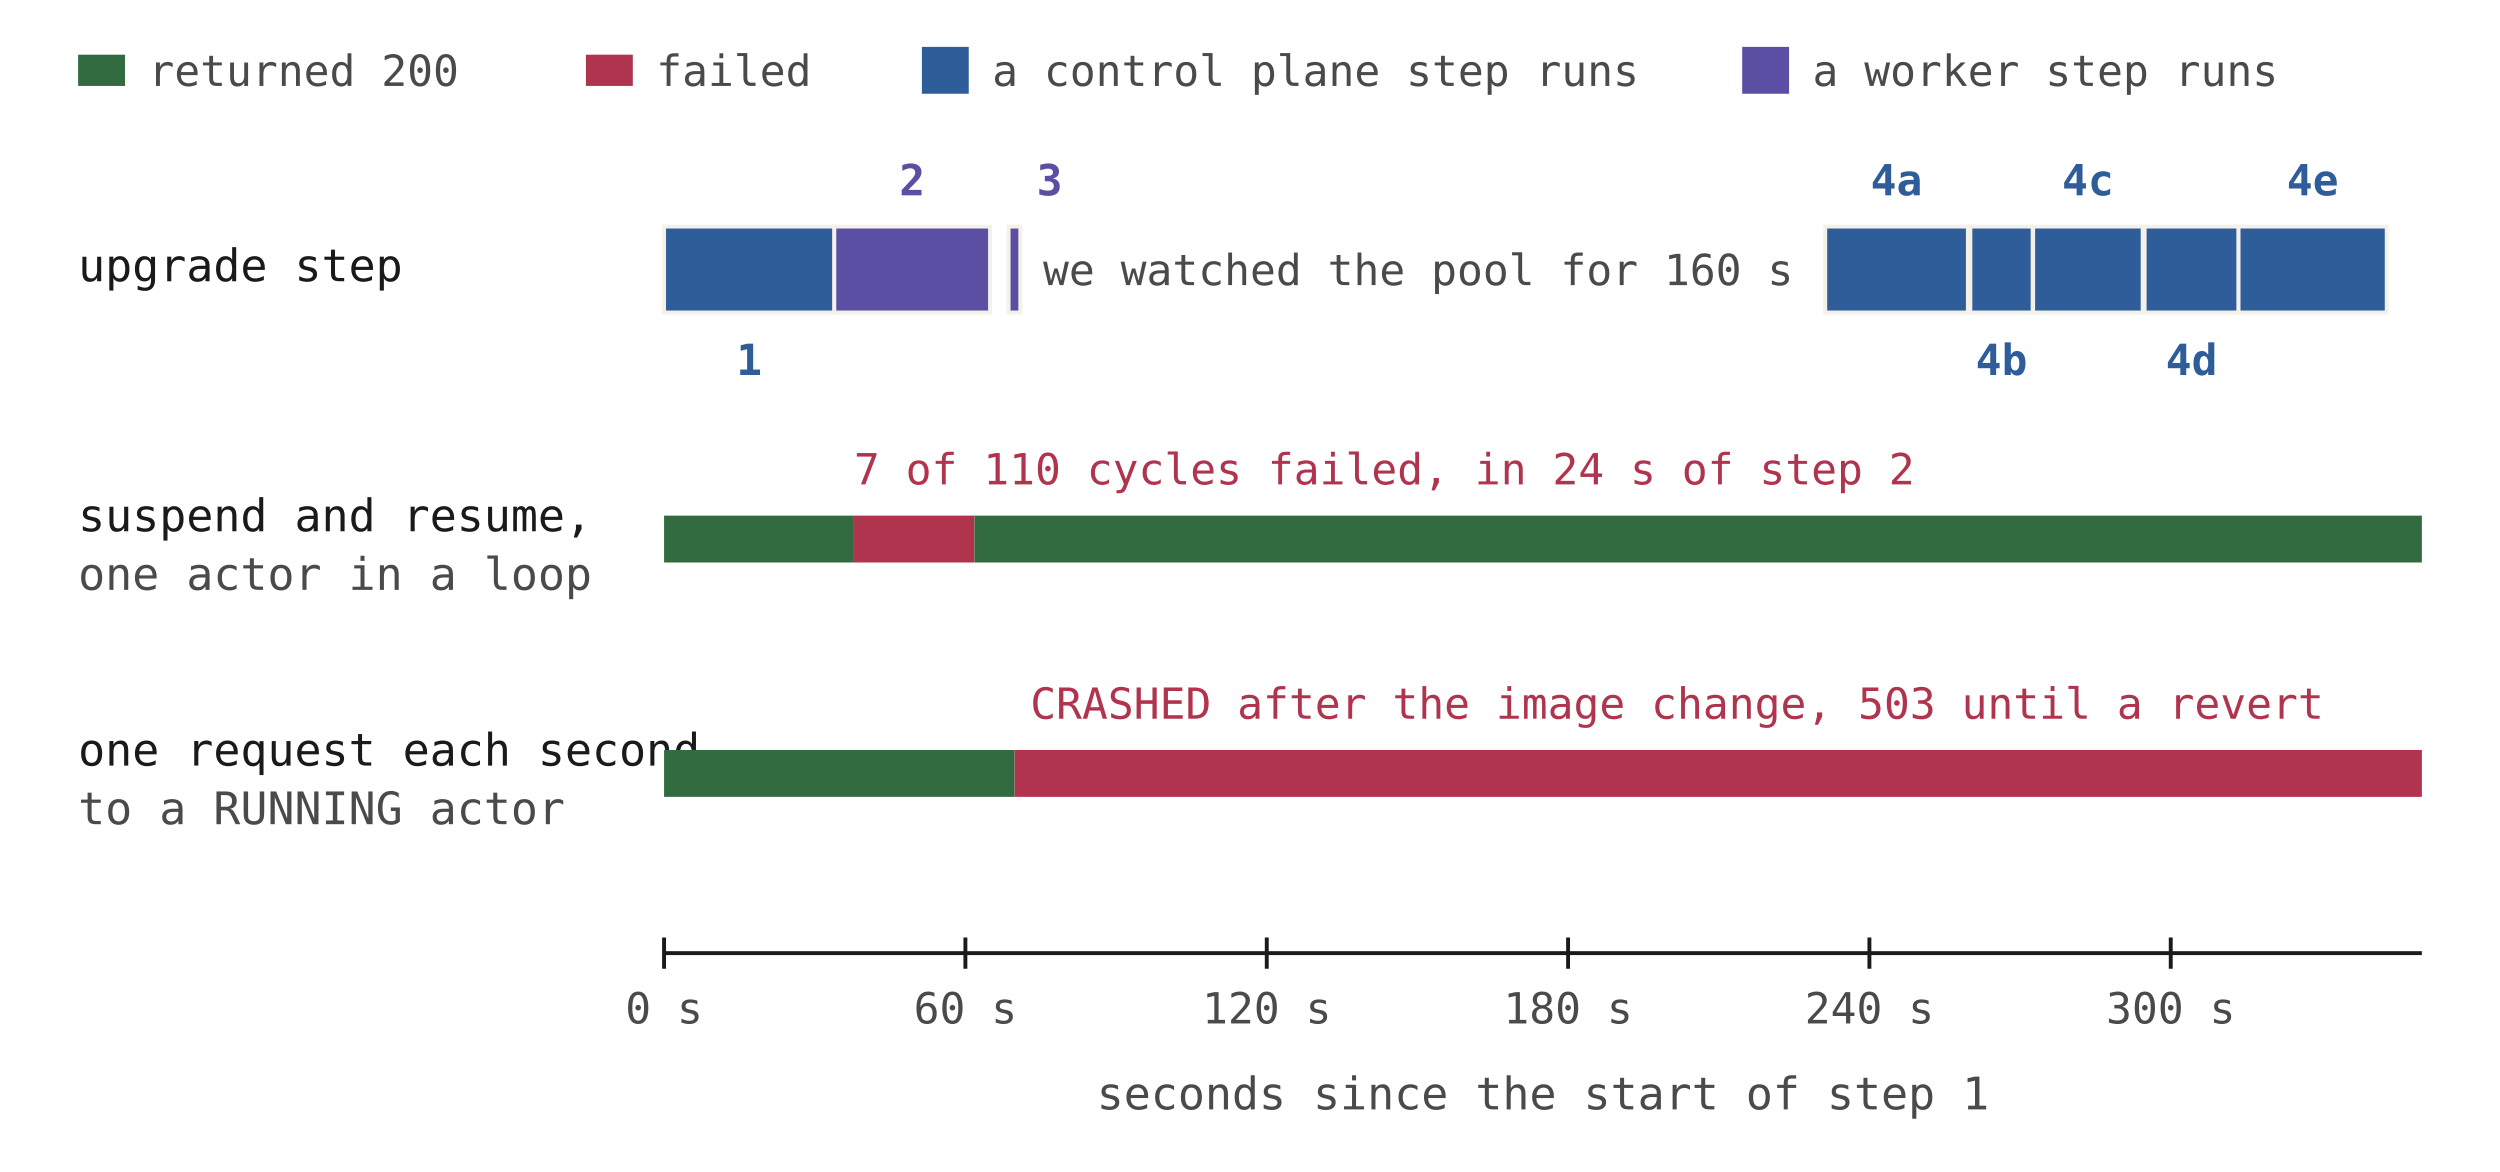
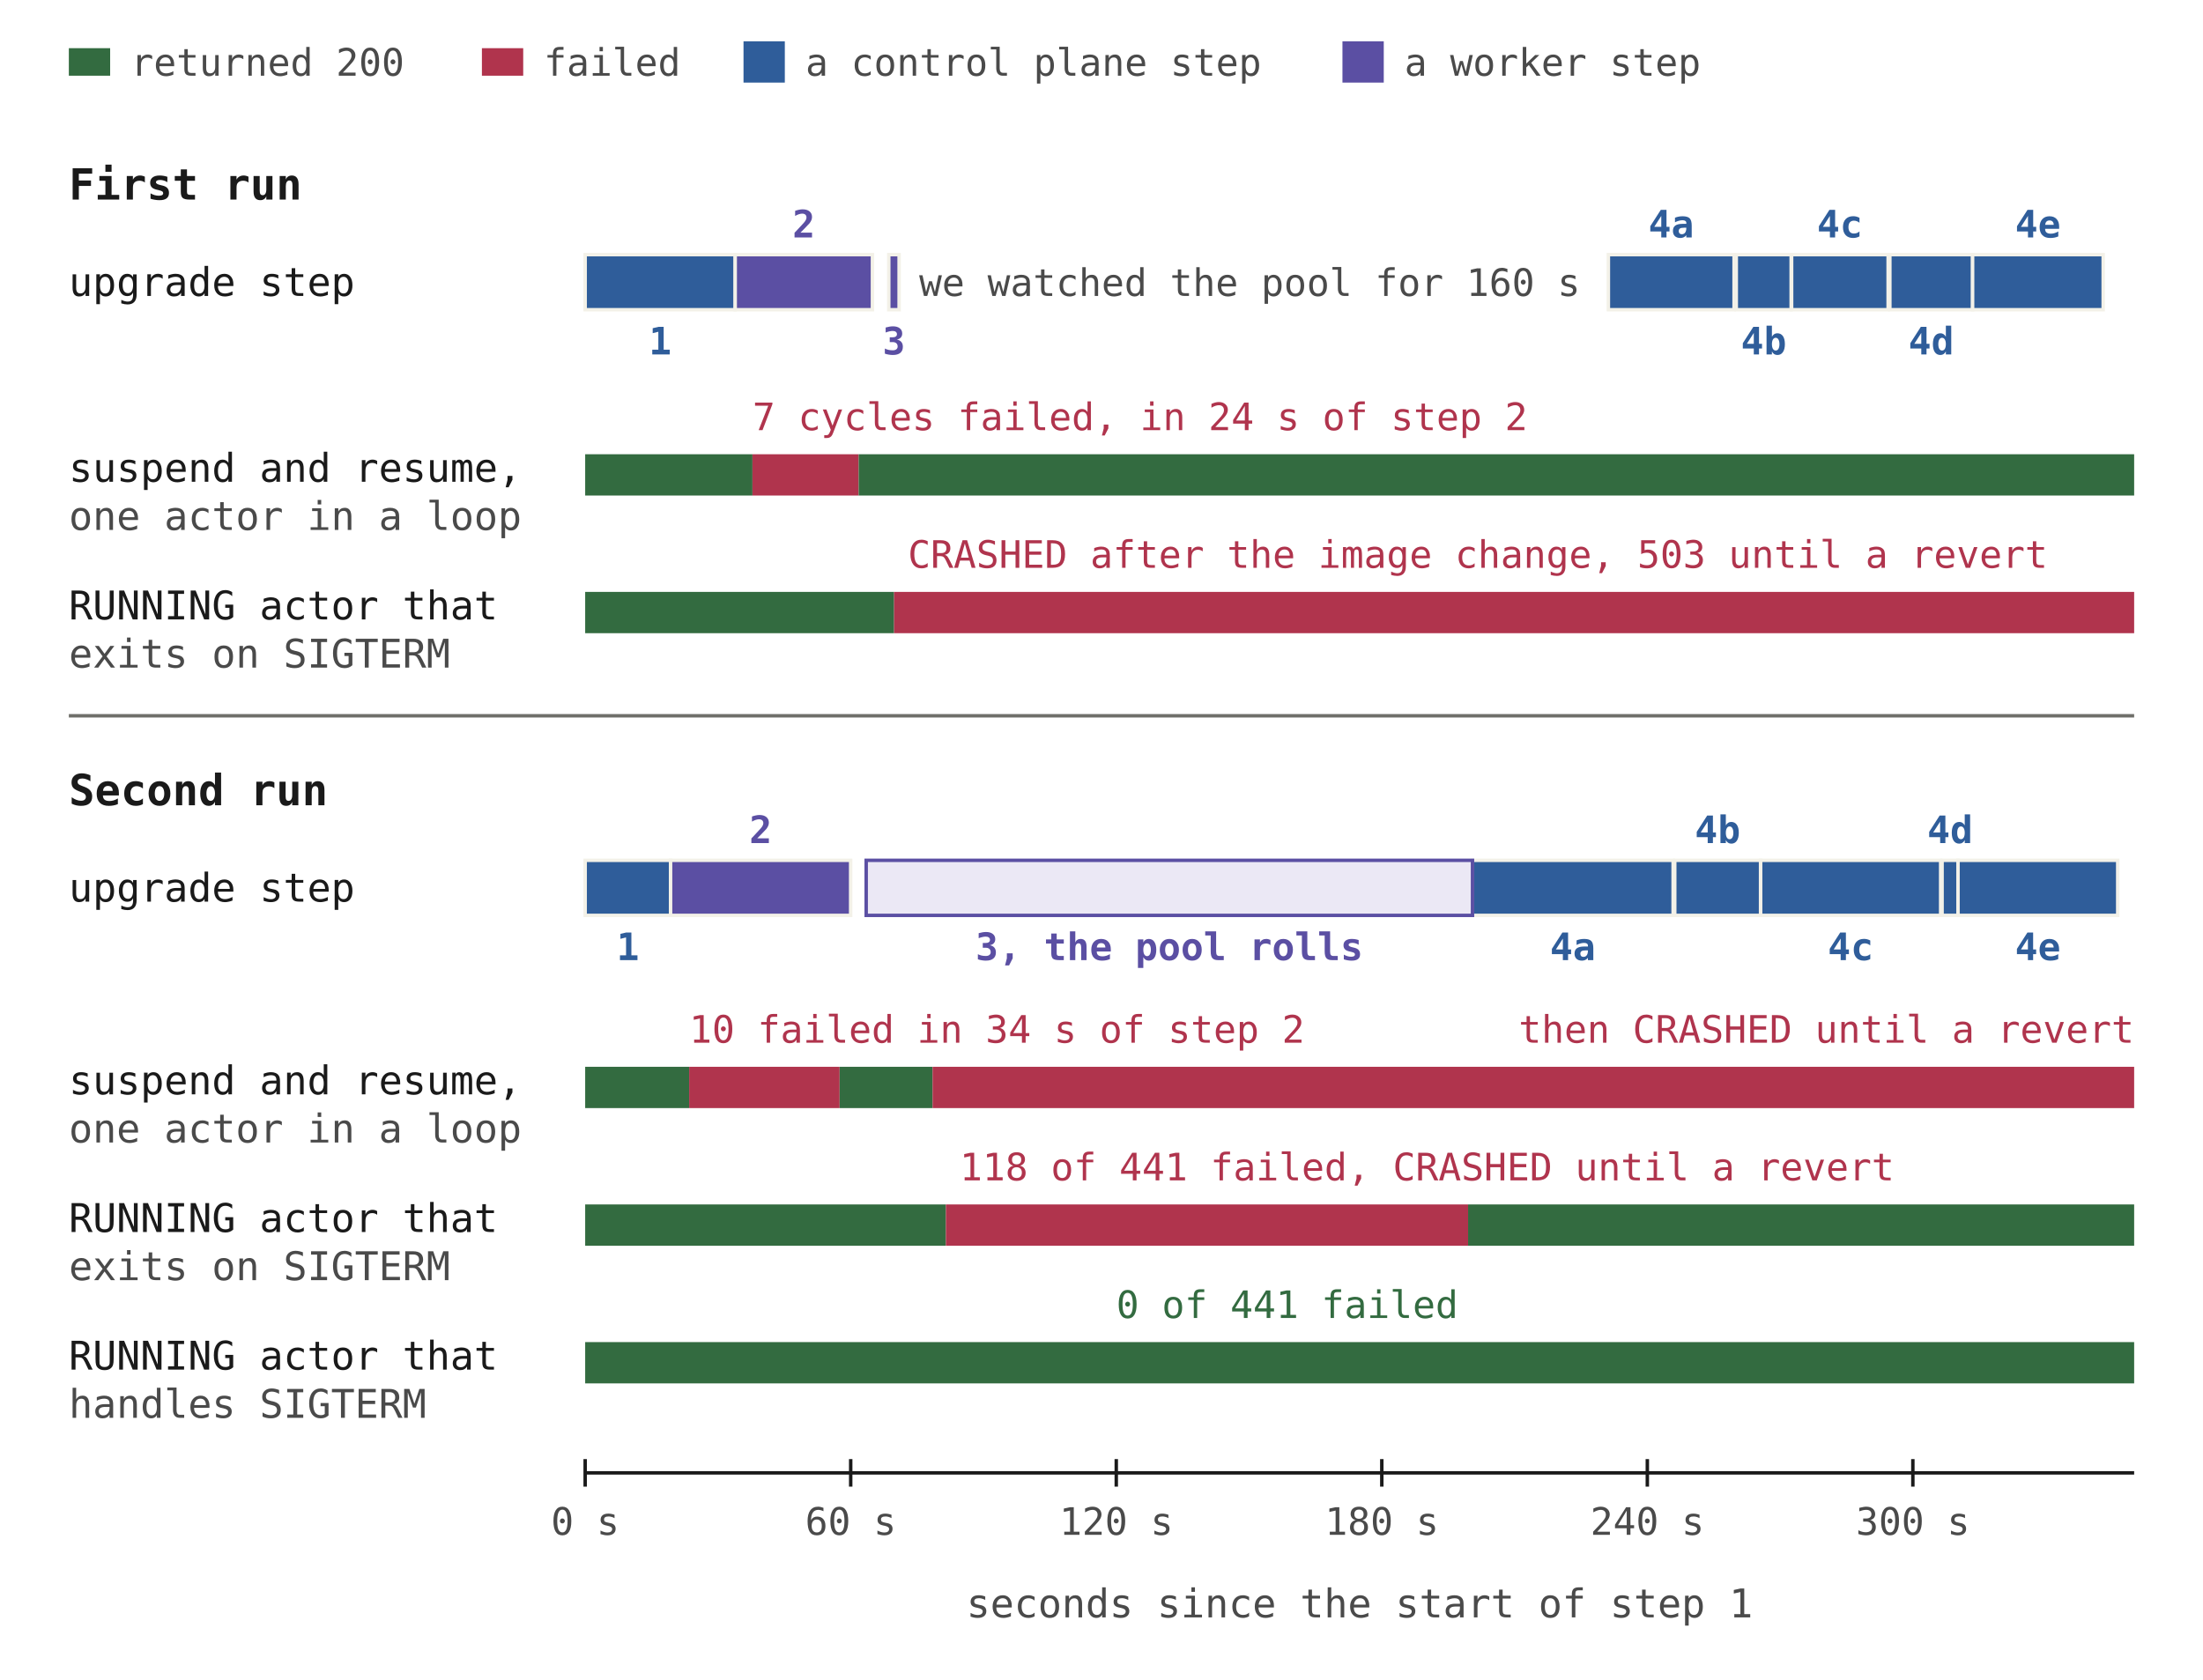
- <svg xmlns="http://www.w3.org/2000/svg" viewBox="0 0 640 300" role="img" aria-labelledby="fig-8-4b-title fig-8-4b-desc" font-family="JetBrains Mono, ui-monospace, monospace">
+ <svg xmlns="http://www.w3.org/2000/svg" viewBox="0 0 640 488" role="img" aria-labelledby="fig-8-4b-title fig-8-4b-desc" font-family="JetBrains Mono, ui-monospace, monospace">
  <rect x="20" y="14" width="12" height="8" fill="var(--m-green-ink, #336b40)" />
  <text x="38" y="22" font-size="11" fill="var(--m-ink-soft, #4a4a4a)">returned 200</text>
-   <rect x="150" y="14" width="12" height="8" fill="var(--m-rose-ink, #b0344d)" />
-   <text x="168" y="22" font-size="11" fill="var(--m-ink-soft, #4a4a4a)">failed</text>
-   <rect x="236" y="12" width="12" height="12" fill="var(--m-blue-ink, #2f5d9a)" />
-   <text x="254" y="22" font-size="11" fill="var(--m-ink-soft, #4a4a4a)">a control plane step runs</text>
-   <rect x="446" y="12" width="12" height="12" fill="var(--m-violet-ink, #5b4fa3)" />
-   <text x="464" y="22" font-size="11" fill="var(--m-ink-soft, #4a4a4a)">a worker step runs</text>
-   <text x="20" y="72" font-size="11.5" class="m-serif" fill="var(--m-ink, #1a1a1a)">upgrade step</text>
-   <rect x="170" y="58" width="43.59" height="22" fill="var(--m-blue-ink, #2f5d9a)" stroke="var(--m-panel, #f3f1e8)" />
-   <text x="191.79" y="96" font-size="11" text-anchor="middle" font-weight="700" fill="var(--m-blue-ink, #2f5d9a)">1</text>
-   <rect x="213.59" y="58" width="39.86" height="22" fill="var(--m-violet-ink, #5b4fa3)" stroke="var(--m-panel, #f3f1e8)" />
-   <text x="233.51" y="50" font-size="11" text-anchor="middle" font-weight="700" fill="var(--m-violet-ink, #5b4fa3)">2</text>
-   <rect x="258.2" y="58" width="3" height="22" fill="var(--m-violet-ink, #5b4fa3)" stroke="var(--m-panel, #f3f1e8)" />
-   <text x="268.7" y="50" font-size="11" text-anchor="middle" font-weight="700" fill="var(--m-violet-ink, #5b4fa3)">3</text>
-   <rect x="467.26" y="58" width="36.51" height="22" fill="var(--m-blue-ink, #2f5d9a)" stroke="var(--m-panel, #f3f1e8)" />
-   <text x="485.51" y="50" font-size="11" text-anchor="middle" font-weight="700" fill="var(--m-blue-ink, #2f5d9a)">4a</text>
-   <rect x="504.41" y="58" width="15.94" height="22" fill="var(--m-blue-ink, #2f5d9a)" stroke="var(--m-panel, #f3f1e8)" />
-   <text x="512.39" y="96" font-size="11" text-anchor="middle" font-weight="700" fill="var(--m-blue-ink, #2f5d9a)">4b</text>
-   <rect x="520.49" y="58" width="28.03" height="22" fill="var(--m-blue-ink, #2f5d9a)" stroke="var(--m-panel, #f3f1e8)" />
-   <text x="534.5" y="50" font-size="11" text-anchor="middle" font-weight="700" fill="var(--m-blue-ink, #2f5d9a)">4c</text>
-   <rect x="549.03" y="58" width="24.04" height="22" fill="var(--m-blue-ink, #2f5d9a)" stroke="var(--m-panel, #f3f1e8)" />
-   <text x="561.05" y="96" font-size="11" text-anchor="middle" font-weight="700" fill="var(--m-blue-ink, #2f5d9a)">4d</text>
-   <rect x="573.07" y="58" width="37.93" height="22" fill="var(--m-blue-ink, #2f5d9a)" stroke="var(--m-panel, #f3f1e8)" />
-   <text x="592.04" y="50" font-size="11" text-anchor="middle" font-weight="700" fill="var(--m-blue-ink, #2f5d9a)">4e</text>
-   <text x="363.05" y="73" font-size="11" text-anchor="middle" class="m-serif" fill="var(--m-ink-soft, #4a4a4a)">we watched the pool for 160 s</text>
-   <text x="20" y="136" font-size="11.5" class="m-serif" fill="var(--m-ink, #1a1a1a)">suspend and resume,</text>
-   <text x="20" y="151" font-size="11.5" class="m-serif" fill="var(--m-ink-soft, #4a4a4a)">one actor in a loop</text>
+   <rect x="140" y="14" width="12" height="8" fill="var(--m-rose-ink, #b0344d)" />
+   <text x="158" y="22" font-size="11" fill="var(--m-ink-soft, #4a4a4a)">failed</text>
+   <rect x="216" y="12" width="12" height="12" fill="var(--m-blue-ink, #2f5d9a)" />
+   <text x="234" y="22" font-size="11" fill="var(--m-ink-soft, #4a4a4a)">a control plane step</text>
+   <rect x="390" y="12" width="12" height="12" fill="var(--m-violet-ink, #5b4fa3)" />
+   <text x="408" y="22" font-size="11" fill="var(--m-ink-soft, #4a4a4a)">a worker step</text>
+   <text x="20" y="58" font-size="12.5" font-weight="700" fill="var(--m-ink, #1a1a1a)">First run</text>
+   <text x="20" y="86" font-size="11.5" class="m-serif" fill="var(--m-ink, #1a1a1a)">upgrade step</text>
+   <rect x="170" y="74" width="43.59" height="16" fill="var(--m-blue-ink, #2f5d9a)" stroke="var(--m-panel, #f3f1e8)" />
+   <text x="191.79" y="103" font-size="11" text-anchor="middle" font-weight="700" fill="var(--m-blue-ink, #2f5d9a)">1</text>
+   <rect x="213.59" y="74" width="39.86" height="16" fill="var(--m-violet-ink, #5b4fa3)" stroke="var(--m-panel, #f3f1e8)" />
+   <text x="233.51" y="69" font-size="11" text-anchor="middle" font-weight="700" fill="var(--m-violet-ink, #5b4fa3)">2</text>
+   <rect x="258.2" y="74" width="3" height="16" fill="var(--m-violet-ink, #5b4fa3)" stroke="var(--m-panel, #f3f1e8)" />
+   <text x="259.7" y="103" font-size="11" text-anchor="middle" font-weight="700" fill="var(--m-violet-ink, #5b4fa3)">3</text>
+   <rect x="467.26" y="74" width="36.51" height="16" fill="var(--m-blue-ink, #2f5d9a)" stroke="var(--m-panel, #f3f1e8)" />
+   <text x="485.51" y="69" font-size="11" text-anchor="middle" font-weight="700" fill="var(--m-blue-ink, #2f5d9a)">4a</text>
+   <rect x="504.41" y="74" width="15.94" height="16" fill="var(--m-blue-ink, #2f5d9a)" stroke="var(--m-panel, #f3f1e8)" />
+   <text x="512.39" y="103" font-size="11" text-anchor="middle" font-weight="700" fill="var(--m-blue-ink, #2f5d9a)">4b</text>
+   <rect x="520.49" y="74" width="28.03" height="16" fill="var(--m-blue-ink, #2f5d9a)" stroke="var(--m-panel, #f3f1e8)" />
+   <text x="534.5" y="69" font-size="11" text-anchor="middle" font-weight="700" fill="var(--m-blue-ink, #2f5d9a)">4c</text>
+   <rect x="549.03" y="74" width="24.04" height="16" fill="var(--m-blue-ink, #2f5d9a)" stroke="var(--m-panel, #f3f1e8)" />
+   <text x="561.05" y="103" font-size="11" text-anchor="middle" font-weight="700" fill="var(--m-blue-ink, #2f5d9a)">4d</text>
+   <rect x="573.07" y="74" width="37.93" height="16" fill="var(--m-blue-ink, #2f5d9a)" stroke="var(--m-panel, #f3f1e8)" />
+   <text x="592.04" y="69" font-size="11" text-anchor="middle" font-weight="700" fill="var(--m-blue-ink, #2f5d9a)">4e</text>
+   <text x="363.05" y="86" font-size="11" text-anchor="middle" class="m-serif" fill="var(--m-ink-soft, #4a4a4a)">we watched the pool for 160 s</text>
+   <text x="20" y="140" font-size="11.5" class="m-serif" fill="var(--m-ink, #1a1a1a)">suspend and resume,</text>
+   <text x="20" y="154" font-size="11.5" class="m-serif" fill="var(--m-ink-soft, #4a4a4a)">one actor in a loop</text>
  <rect x="170" y="132" width="48.6" height="12" fill="var(--m-green-ink, #336b40)" />
  <rect x="218.6" y="132" width="30.86" height="12" fill="var(--m-rose-ink, #b0344d)" />
  <rect x="249.46" y="132" width="370.54" height="12" fill="var(--m-green-ink, #336b40)" />
-   <text x="218.6" y="124" font-size="11" class="m-serif" fill="var(--m-rose-ink, #b0344d)">7 of 110 cycles failed, in 24 s of step 2</text>
-   <text x="20" y="196" font-size="11.5" class="m-serif" fill="var(--m-ink, #1a1a1a)">one request each second</text>
-   <text x="20" y="211" font-size="11.5" class="m-serif" fill="var(--m-ink-soft, #4a4a4a)">to a RUNNING actor</text>
-   <rect x="170" y="192" width="89.74" height="12" fill="var(--m-green-ink, #336b40)" />
-   <rect x="259.74" y="192" width="360.26" height="12" fill="var(--m-rose-ink, #b0344d)" />
-   <text x="263.74" y="184" font-size="11" class="m-serif" fill="var(--m-rose-ink, #b0344d)">CRASHED after the image change, 503 until a revert</text>
-   <line x1="170" y1="244" x2="620" y2="244" stroke="var(--m-ink, #1a1a1a)" stroke-width="1" />
-   <line x1="170" y1="240" x2="170" y2="248" stroke="var(--m-ink, #1a1a1a)" stroke-width="1" />
-   <text x="170" y="262" font-size="11" text-anchor="middle" fill="var(--m-ink-soft, #4a4a4a)">0 s</text>
-   <line x1="247.14" y1="240" x2="247.14" y2="248" stroke="var(--m-ink, #1a1a1a)" stroke-width="1" />
-   <text x="247.14" y="262" font-size="11" text-anchor="middle" fill="var(--m-ink-soft, #4a4a4a)">60 s</text>
-   <line x1="324.29" y1="240" x2="324.29" y2="248" stroke="var(--m-ink, #1a1a1a)" stroke-width="1" />
-   <text x="324.29" y="262" font-size="11" text-anchor="middle" fill="var(--m-ink-soft, #4a4a4a)">120 s</text>
-   <line x1="401.43" y1="240" x2="401.43" y2="248" stroke="var(--m-ink, #1a1a1a)" stroke-width="1" />
-   <text x="401.43" y="262" font-size="11" text-anchor="middle" fill="var(--m-ink-soft, #4a4a4a)">180 s</text>
-   <line x1="478.57" y1="240" x2="478.57" y2="248" stroke="var(--m-ink, #1a1a1a)" stroke-width="1" />
-   <text x="478.57" y="262" font-size="11" text-anchor="middle" fill="var(--m-ink-soft, #4a4a4a)">240 s</text>
-   <line x1="555.71" y1="240" x2="555.71" y2="248" stroke="var(--m-ink, #1a1a1a)" stroke-width="1" />
-   <text x="555.71" y="262" font-size="11" text-anchor="middle" fill="var(--m-ink-soft, #4a4a4a)">300 s</text>
-   <text x="395" y="284" font-size="11.5" text-anchor="middle" class="m-serif" fill="var(--m-ink-soft, #4a4a4a)">seconds since the start of step 1</text>
+   <text x="218.6" y="125" font-size="11" class="m-serif" fill="var(--m-rose-ink, #b0344d)">7 cycles failed, in 24 s of step 2</text>
+   <text x="20" y="180" font-size="11.5" class="m-serif" fill="var(--m-ink, #1a1a1a)">RUNNING actor that</text>
+   <text x="20" y="194" font-size="11.5" class="m-serif" fill="var(--m-ink-soft, #4a4a4a)">exits on SIGTERM</text>
+   <rect x="170" y="172" width="89.74" height="12" fill="var(--m-green-ink, #336b40)" />
+   <rect x="259.74" y="172" width="360.26" height="12" fill="var(--m-rose-ink, #b0344d)" />
+   <text x="263.74" y="165" font-size="11" class="m-serif" fill="var(--m-rose-ink, #b0344d)">CRASHED after the image change, 503 until a revert</text>
+   <line x1="20" y1="208" x2="620" y2="208" stroke="var(--m-ink-mute, #6f6f6a)" stroke-width="1" />
+   <text x="20" y="234" font-size="12.5" font-weight="700" fill="var(--m-ink, #1a1a1a)">Second run</text>
+   <text x="20" y="262" font-size="11.5" class="m-serif" fill="var(--m-ink, #1a1a1a)">upgrade step</text>
+   <rect x="170" y="250" width="24.82" height="16" fill="var(--m-blue-ink, #2f5d9a)" stroke="var(--m-panel, #f3f1e8)" />
+   <text x="182.41" y="279" font-size="11" text-anchor="middle" font-weight="700" fill="var(--m-blue-ink, #2f5d9a)">1</text>
+   <rect x="194.81" y="250" width="52.31" height="16" fill="var(--m-violet-ink, #5b4fa3)" stroke="var(--m-panel, #f3f1e8)" />
+   <text x="220.97" y="245" font-size="11" text-anchor="middle" font-weight="700" fill="var(--m-violet-ink, #5b4fa3)">2</text>
+   <rect x="427.79" y="250" width="58.27" height="16" fill="var(--m-blue-ink, #2f5d9a)" stroke="var(--m-panel, #f3f1e8)" />
+   <text x="456.92" y="279" font-size="11" text-anchor="middle" font-weight="700" fill="var(--m-blue-ink, #2f5d9a)">4a</text>
+   <rect x="486.54" y="250" width="24.92" height="16" fill="var(--m-blue-ink, #2f5d9a)" stroke="var(--m-panel, #f3f1e8)" />
+   <text x="499" y="245" font-size="11" text-anchor="middle" font-weight="700" fill="var(--m-blue-ink, #2f5d9a)">4b</text>
+   <rect x="511.49" y="250" width="52.29" height="16" fill="var(--m-blue-ink, #2f5d9a)" stroke="var(--m-panel, #f3f1e8)" />
+   <text x="537.63" y="279" font-size="11" text-anchor="middle" font-weight="700" fill="var(--m-blue-ink, #2f5d9a)">4c</text>
+   <rect x="564.2" y="250" width="4.66" height="16" fill="var(--m-blue-ink, #2f5d9a)" stroke="var(--m-panel, #f3f1e8)" />
+   <text x="566.53" y="245" font-size="11" text-anchor="middle" font-weight="700" fill="var(--m-blue-ink, #2f5d9a)">4d</text>
+   <rect x="568.83" y="250" width="46.39" height="16" fill="var(--m-blue-ink, #2f5d9a)" stroke="var(--m-panel, #f3f1e8)" />
+   <text x="592.02" y="279" font-size="11" text-anchor="middle" font-weight="700" fill="var(--m-blue-ink, #2f5d9a)">4e</text>
+   <rect x="251.64" y="250" width="176.14" height="16" fill="var(--m-violet-fill, #ebe8f5)" stroke="var(--m-violet-ink, #5b4fa3)" />
+   <text x="339.71" y="279" font-size="11" text-anchor="middle" font-weight="700" fill="var(--m-violet-ink, #5b4fa3)">3, the pool rolls</text>
+   <text x="20" y="318" font-size="11.5" class="m-serif" fill="var(--m-ink, #1a1a1a)">suspend and resume,</text>
+   <text x="20" y="332" font-size="11.5" class="m-serif" fill="var(--m-ink-soft, #4a4a4a)">one actor in a loop</text>
+   <rect x="170" y="310" width="30.21" height="12" fill="var(--m-green-ink, #336b40)" />
+   <rect x="200.21" y="310" width="43.71" height="12" fill="var(--m-rose-ink, #b0344d)" />
+   <rect x="243.93" y="310" width="27" height="12" fill="var(--m-green-ink, #336b40)" />
+   <rect x="270.93" y="310" width="349.07" height="12" fill="var(--m-rose-ink, #b0344d)" />
+   <text x="200.21" y="303" font-size="11" class="m-serif" fill="var(--m-rose-ink, #b0344d)">10 failed in 34 s of step 2</text>
+   <text x="620" y="303" font-size="11" text-anchor="end" class="m-serif" fill="var(--m-rose-ink, #b0344d)">then CRASHED until a revert</text>
+   <text x="20" y="358" font-size="11.5" class="m-serif" fill="var(--m-ink, #1a1a1a)">RUNNING actor that</text>
+   <text x="20" y="372" font-size="11.5" class="m-serif" fill="var(--m-ink-soft, #4a4a4a)">exits on SIGTERM</text>
+   <rect x="170" y="350" width="104.79" height="12" fill="var(--m-green-ink, #336b40)" />
+   <rect x="274.79" y="350" width="151.71" height="12" fill="var(--m-rose-ink, #b0344d)" />
+   <rect x="426.5" y="350" width="193.5" height="12" fill="var(--m-green-ink, #336b40)" />
+   <text x="278.79" y="343" font-size="11" class="m-serif" fill="var(--m-rose-ink, #b0344d)">118 of 441 failed, CRASHED until a revert</text>
+   <text x="20" y="398" font-size="11.5" class="m-serif" fill="var(--m-ink, #1a1a1a)">RUNNING actor that</text>
+   <text x="20" y="412" font-size="11.5" class="m-serif" fill="var(--m-ink-soft, #4a4a4a)">handles SIGTERM</text>
+   <rect x="170" y="390" width="450" height="12" fill="var(--m-green-ink, #336b40)" />
+   <text x="324.29" y="383" font-size="11" class="m-serif" fill="var(--m-green-ink, #336b40)">0 of 441 failed</text>
+   <line x1="170" y1="428" x2="620" y2="428" stroke="var(--m-ink, #1a1a1a)" stroke-width="1" />
+   <line x1="170" y1="424" x2="170" y2="432" stroke="var(--m-ink, #1a1a1a)" stroke-width="1" />
+   <text x="170" y="446" font-size="11" text-anchor="middle" fill="var(--m-ink-soft, #4a4a4a)">0 s</text>
+   <line x1="247.14" y1="424" x2="247.14" y2="432" stroke="var(--m-ink, #1a1a1a)" stroke-width="1" />
+   <text x="247.14" y="446" font-size="11" text-anchor="middle" fill="var(--m-ink-soft, #4a4a4a)">60 s</text>
+   <line x1="324.29" y1="424" x2="324.29" y2="432" stroke="var(--m-ink, #1a1a1a)" stroke-width="1" />
+   <text x="324.29" y="446" font-size="11" text-anchor="middle" fill="var(--m-ink-soft, #4a4a4a)">120 s</text>
+   <line x1="401.43" y1="424" x2="401.43" y2="432" stroke="var(--m-ink, #1a1a1a)" stroke-width="1" />
+   <text x="401.43" y="446" font-size="11" text-anchor="middle" fill="var(--m-ink-soft, #4a4a4a)">180 s</text>
+   <line x1="478.57" y1="424" x2="478.57" y2="432" stroke="var(--m-ink, #1a1a1a)" stroke-width="1" />
+   <text x="478.57" y="446" font-size="11" text-anchor="middle" fill="var(--m-ink-soft, #4a4a4a)">240 s</text>
+   <line x1="555.71" y1="424" x2="555.71" y2="432" stroke="var(--m-ink, #1a1a1a)" stroke-width="1" />
+   <text x="555.71" y="446" font-size="11" text-anchor="middle" fill="var(--m-ink-soft, #4a4a4a)">300 s</text>
+   <text x="395" y="470" font-size="11.5" text-anchor="middle" class="m-serif" fill="var(--m-ink-soft, #4a4a4a)">seconds since the start of step 1</text>
</svg>
